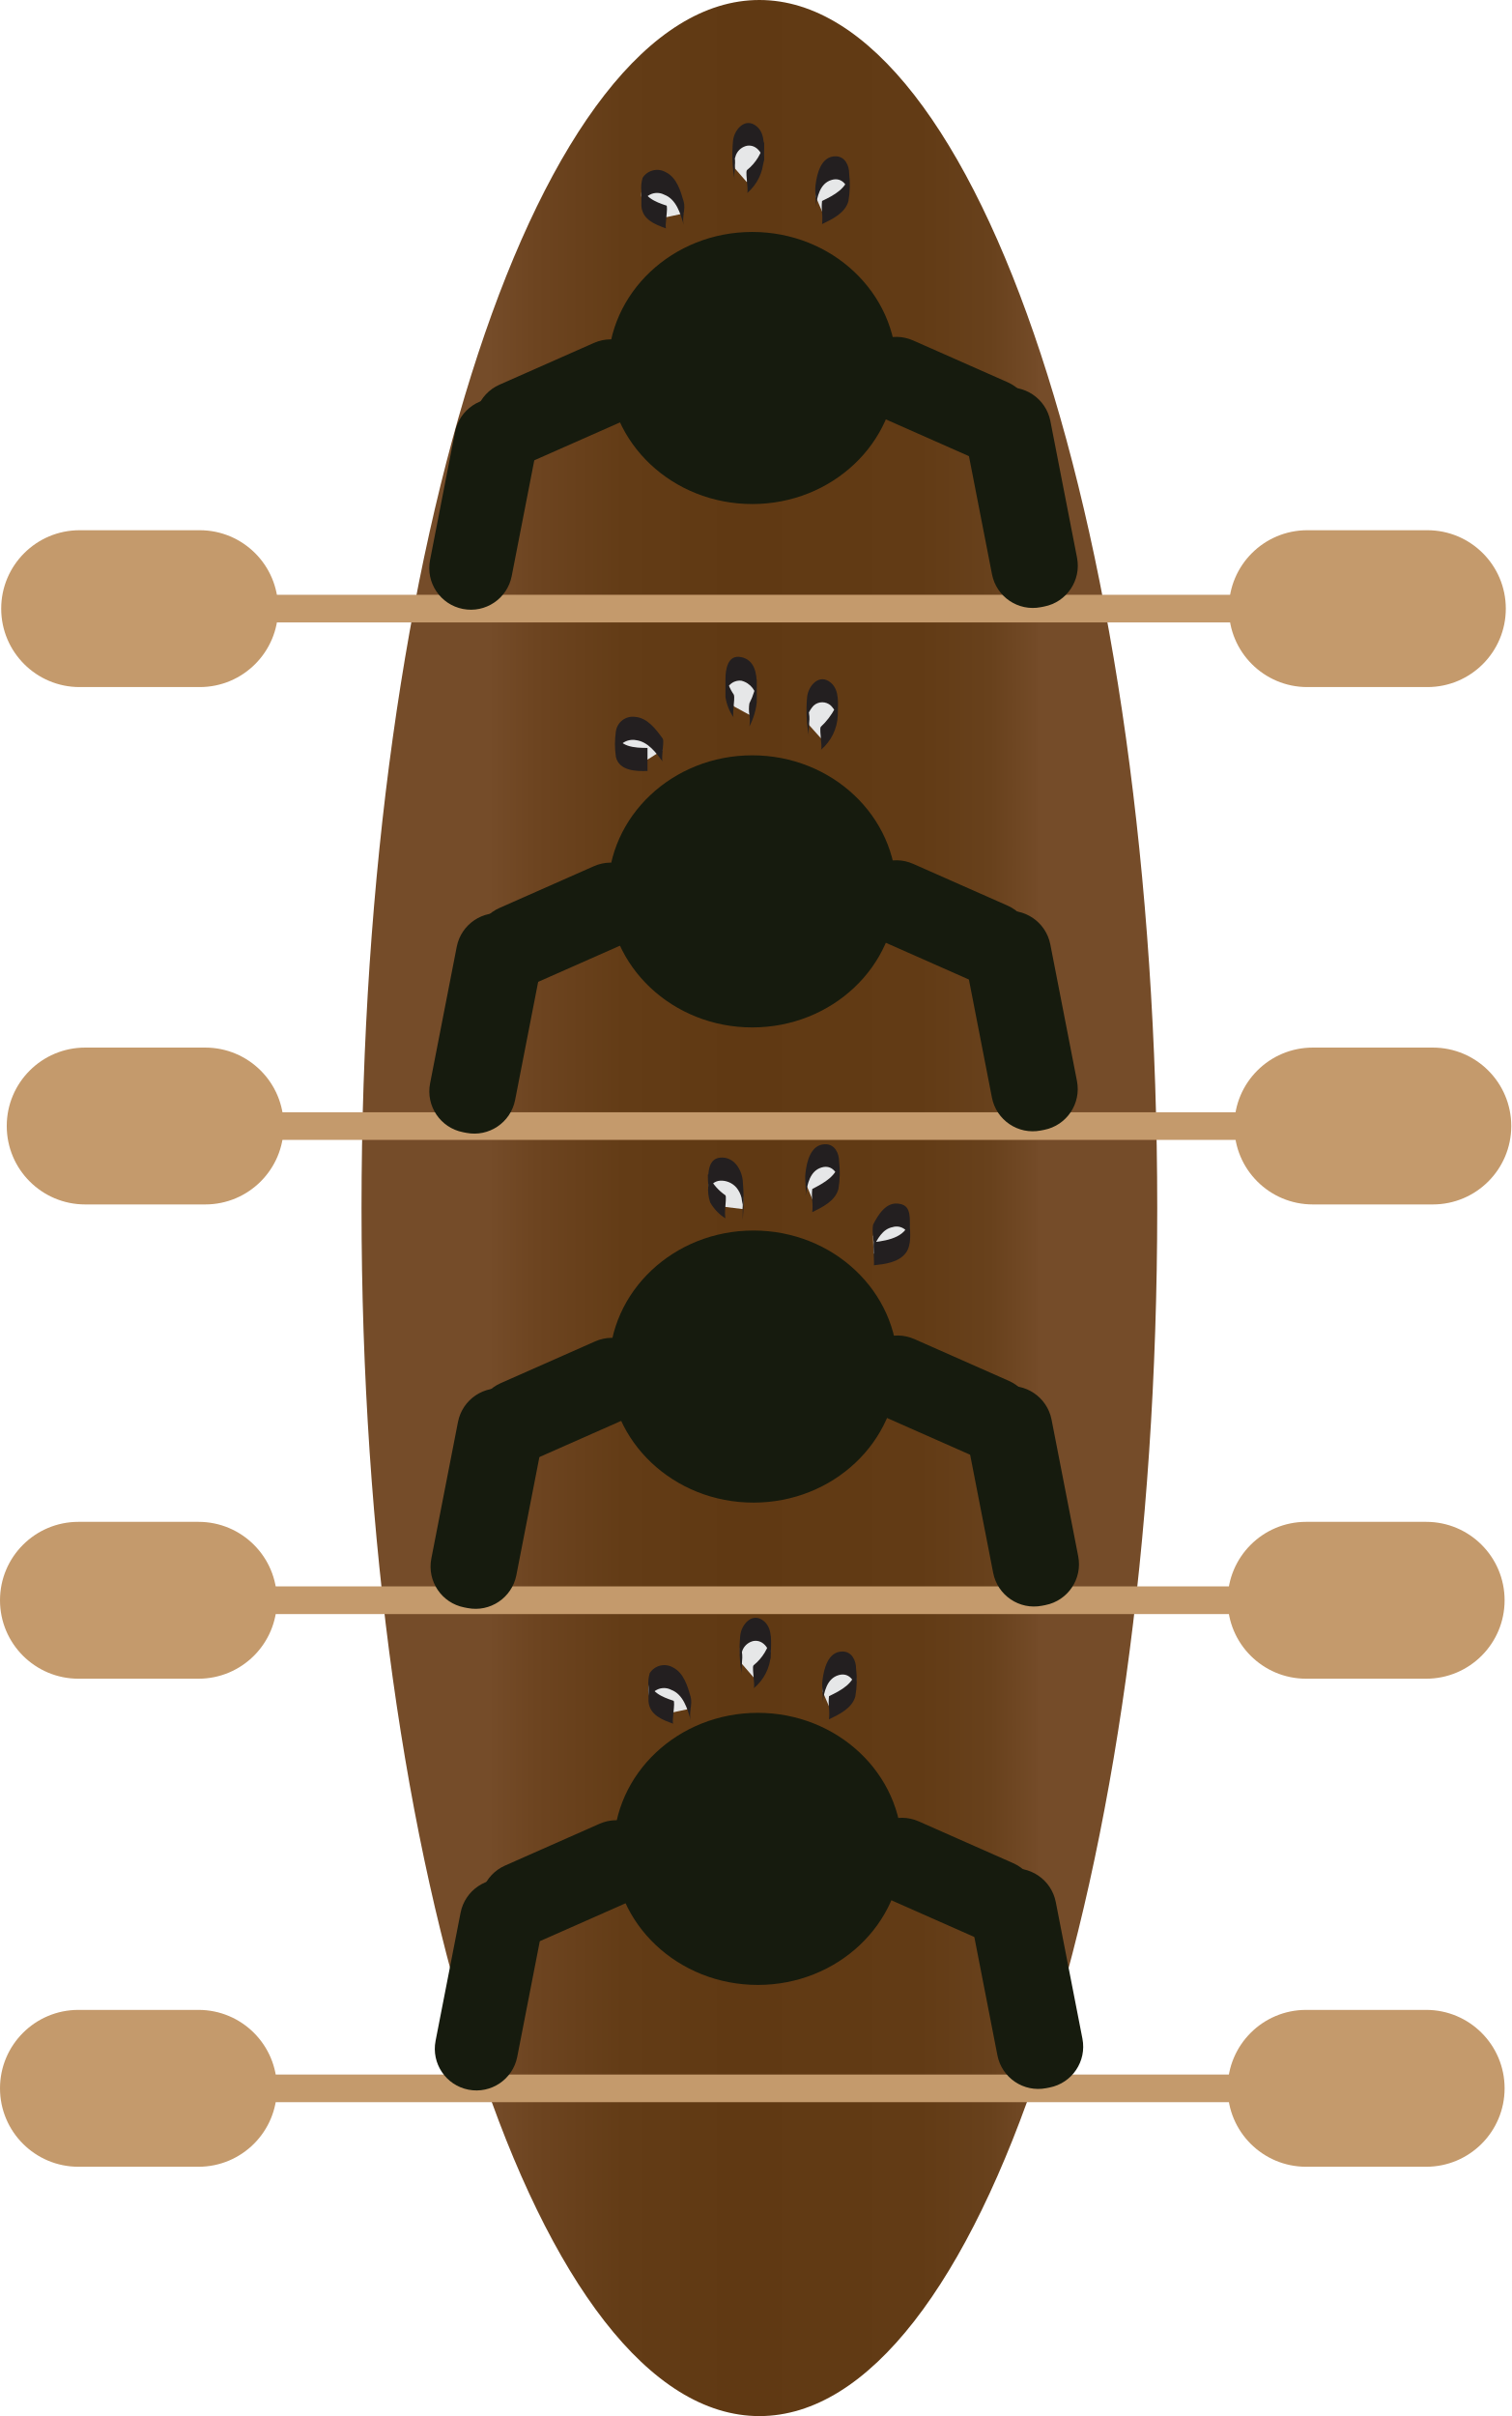
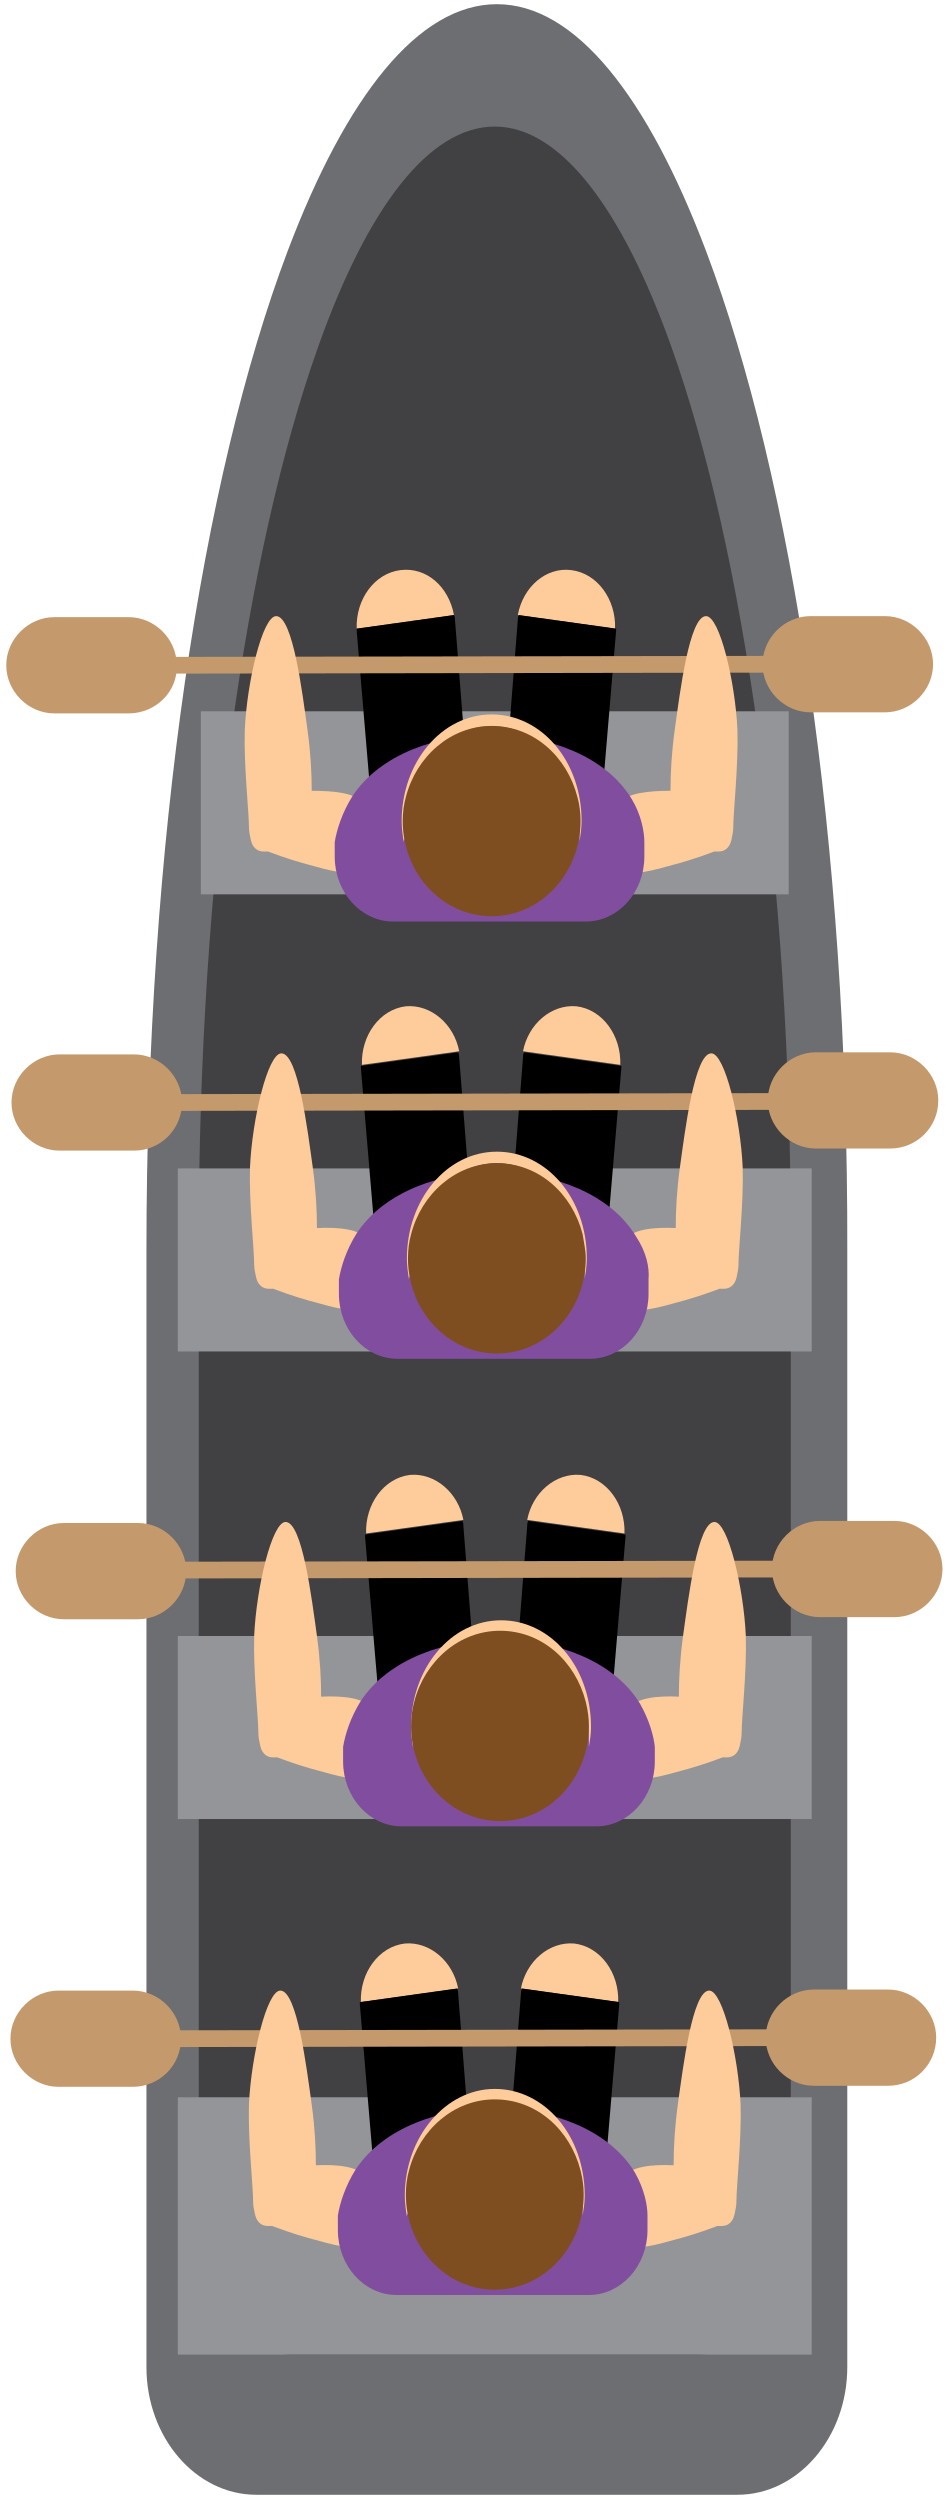
- <svg xmlns="http://www.w3.org/2000/svg" xmlns:xlink="http://www.w3.org/1999/xlink" viewBox="0 0 163.45 261.23">
-   <defs>
-     <style>.cls-1{fill:url(#linear-gradient);}.cls-2{fill:url(#linear-gradient-2);}.cls-3{fill:url(#linear-gradient-3);}.cls-5{fill:#e6e7e8;}.cls-6{fill:#231f20;}.cls-7{fill:#c49a6c;}.cls-8{fill:#161b0e;}</style>
-     <linearGradient id="linear-gradient" x1="470" y1="23.39" x2="470" y2="23.39" gradientUnits="userSpaceOnUse">
-       <stop offset="0.16" stop-color="#754c29" />
-       <stop offset="0.22" stop-color="#6d4420" />
-       <stop offset="0.33" stop-color="#633c16" />
-       <stop offset="0.47" stop-color="#603913" />
-       <stop offset="0.7" stop-color="#623b15" />
-       <stop offset="0.79" stop-color="#68411c" />
-       <stop offset="0.85" stop-color="#744b28" />
-       <stop offset="0.85" stop-color="#754c29" />
-     </linearGradient>
-     <linearGradient id="linear-gradient-2" x1="267" y1="163" x2="267" y2="163" gradientTransform="matrix(-1, -0.07, 0.07, -1, 460.01, 323.71)" xlink:href="#linear-gradient" />
-     <linearGradient id="linear-gradient-3" x1="39.1" y1="130.62" x2="125.16" y2="130.62" xlink:href="#linear-gradient" />
-     <linearGradient id="linear-gradient-4" x1="113.2" y1="150" x2="174.53" y2="150" gradientUnits="userSpaceOnUse">
-       <stop offset="0" stop-color="#27aae1" />
-       <stop offset="0.04" stop-color="#209ed8" />
-       <stop offset="0.15" stop-color="#1286c4" />
-       <stop offset="0.27" stop-color="#0874b6" />
-       <stop offset="0.39" stop-color="#0269ae" />
-       <stop offset="0.54" stop-color="#0066ab" />
-       <stop offset="0.65" stop-color="#006eb1" />
-       <stop offset="0.82" stop-color="#0084c0" />
-       <stop offset="1" stop-color="#00a2d4" />
-     </linearGradient>
-   </defs>
-   <g id="Boat">
-     <path class="cls-1" d="M470,23.39" transform="translate(-62.5 -19.77)" />
-     <circle class="cls-2" cx="204.5" cy="143.23" />
-     <ellipse class="cls-3" cx="82.13" cy="130.62" rx="43.03" ry="130.62" />
-   </g>
-   <g id="Sweat">
-     <path class="cls-5" d="M134.58,43.25a5.48,5.48,0,0,1-2-.94,1.87,1.87,0,0,1-.66-1.95c.39-1.08,2-1.2,2.9-.5a5.51,5.51,0,0,1,1.58,3" transform="translate(-62.5 -19.77)" />
-     <path class="cls-6" d="M134.58,42c-1.22-.4-2.58-.94-2.69-2.42v2.5a1.69,1.69,0,0,1,2.45-1.26c1.31.49,1.76,2.06,2.11,3.27-.22-.76.22-1.73,0-2.5-.33-1.15-.75-2.61-1.92-3.19A1.87,1.87,0,0,0,132,39a3.72,3.72,0,0,0-.13,1.47c0,.52,0,1.06,0,1.58.11,1.46,1.47,2,2.69,2.42-.23-.07.26-2.41,0-2.5Z" transform="translate(-62.5 -19.77)" />
-     <line class="cls-5" x1="72.07" y1="23.48" x2="73.89" y2="22.43" />
-     <path class="cls-5" d="M150.71,41a5.48,5.48,0,0,1,.6-2.08,1.87,1.87,0,0,1,1.81-1c1.13.2,1.51,1.77,1,2.78a5.51,5.51,0,0,1-2.68,2" transform="translate(-62.5 -19.77)" />
-     <path class="cls-6" d="M150.71,42.22c.17-1.15.45-2.63,1.75-3,1.11-.32,1.77.62,1.87,1.61V38.56c-.16,1.57-1.64,2.32-2.92,2.94a5.6,5.6,0,0,0,0,1.25,6.25,6.25,0,0,1,0,1.25c1.1-.53,2.5-1.19,2.85-2.48a10.47,10.47,0,0,0,.08-3c0-.87-.46-1.86-1.48-1.85-1.56,0-2,1.88-2.15,3.07-.12.82.12,1.69,0,2.5Z" transform="translate(-62.5 -19.77)" />
-     <line class="cls-5" x1="88.21" y1="21.2" x2="89.54" y2="22.83" />
-     <path class="cls-5" d="M142,38a5.48,5.48,0,0,1-.13-2.16,1.87,1.87,0,0,1,1.39-1.52c1.13-.18,2,1.17,1.84,2.3a5.51,5.51,0,0,1-1.84,2.83" transform="translate(-62.5 -19.77)" />
-     <path class="cls-6" d="M142,36.72q-.06-.27-.1-.54-.12-.79,0,.87c.12-.13.15-.48.25-.64a1.67,1.67,0,0,1,1.14-.88c1.12-.18,1.81,1,1.86,2V35.07a5.19,5.19,0,0,1-1.86,3.09c-.14.14,0,1.05,0,1.25s.15,1.11,0,1.25A5.06,5.06,0,0,0,145.09,37c0-1.14.25-2.7-.72-3.54-1.24-1.08-2.47.3-2.59,1.55a15.4,15.4,0,0,0,.18,4.26c-.15-.8.15-1.69,0-2.5Z" transform="translate(-62.5 -19.77)" />
-     <line class="cls-5" x1="79.46" y1="18.2" x2="81.26" y2="19.29" />
-     <path class="cls-5" d="M140.94,150.27a5.48,5.48,0,0,1-1.54-1.53,1.87,1.87,0,0,1,0-2.05c.72-.89,2.28-.48,2.9.48a5.51,5.51,0,0,1,.52,3.33" transform="translate(-62.5 -19.77)" />
-     <path class="cls-6" d="M140.94,149a5.53,5.53,0,0,1-1.72-1.93q-.29-1.11-.07,1.42l.06-.2a1.71,1.71,0,0,1,.33-.5,1.39,1.39,0,0,1,.84-.36,2.19,2.19,0,0,1,1.77.75,2.8,2.8,0,0,1,.55,1.1,6.15,6.15,0,0,0,.13.72l0-1.21q0,.25,0,.49c0,.75,0,1.82,0,2.41a24.16,24.16,0,0,0,0-4.31c-.16-1.26-1-2.57-2.44-2.44s-1.3,2-1.29,3.07a4.24,4.24,0,0,0,.21,1.77,4.87,4.87,0,0,0,1.64,1.72,5.37,5.37,0,0,1,0-1.25c0-.18.13-1.14,0-1.25Z" transform="translate(-62.5 -19.77)" />
-     <line class="cls-5" x1="78.44" y1="130.5" x2="80.5" y2="130.11" />
-     <path class="cls-5" d="M156.93,153.41a5.48,5.48,0,0,1,1.25-1.77,1.87,1.87,0,0,1,2-.32c1,.56.85,2.17,0,2.94a5.51,5.51,0,0,1-3.2,1.06" transform="translate(-62.5 -19.77)" />
-     <path class="cls-6" d="M156.93,154.66c.47-.9,1-2,2.12-2.21a1.43,1.43,0,0,1,1.85,1.33v-2.31c-.15,2-2.23,2.42-3.89,2.61-.11,0,.07,2.49,0,2.5,1.19-.13,2.68-.3,3.46-1.34.64-.87.45-2.14.44-3.14s0-2-1.15-2.17c-1.43-.26-2.28,1.2-2.83,2.25a3.75,3.75,0,0,0,0,1.25c0,.3.15,1,0,1.25Z" transform="translate(-62.5 -19.77)" />
-     <line class="cls-5" x1="94.42" y1="133.64" x2="95.15" y2="135.61" />
-     <path class="cls-5" d="M149.64,147.71a5.48,5.48,0,0,1,.59-2.09,1.87,1.87,0,0,1,1.81-1c1.13.2,1.53,1.76,1,2.77a5.51,5.51,0,0,1-2.67,2.07" transform="translate(-62.5 -19.77)" />
-     <path class="cls-6" d="M149.64,149c.17-1.15.44-2.63,1.73-3,1.11-.33,1.78.61,1.88,1.6v-2.27c-.15,1.57-1.63,2.34-2.9,3a5.54,5.54,0,0,0,0,1.25,6.16,6.16,0,0,1,0,1.25c1.1-.53,2.49-1.21,2.83-2.5a10.59,10.59,0,0,0,.07-3c0-.87-.47-1.86-1.5-1.84-1.56,0-2,1.89-2.13,3.09-.12.82.12,1.69,0,2.5Z" transform="translate(-62.5 -19.77)" />
-     <line class="cls-5" x1="87.14" y1="127.94" x2="88.49" y2="129.55" />
-     <path class="cls-5" d="M132.55,101.89a5.48,5.48,0,0,1-2.16-.2,1.87,1.87,0,0,1-1.29-1.6c0-1.14,1.46-1.82,2.55-1.47a5.51,5.51,0,0,1,2.51,2.25" transform="translate(-62.5 -19.77)" />
-     <path class="cls-6" d="M132.55,100.64c-1.37,0-3.26-.07-3.45-1.8v2.5a1.86,1.86,0,0,1,2.19-1.54c1.29.16,2.17,1.36,2.88,2.32-.13-.17,0-1,0-1.25s.15-1,0-1.25c-.73-1-1.65-2.25-3-2.34a1.84,1.84,0,0,0-2.06,1.58,9.55,9.55,0,0,0,0,2.74c.34,1.52,2.19,1.58,3.42,1.53,0,0,0-2.5,0-2.5Z" transform="translate(-62.5 -19.77)" />
-     <line class="cls-5" x1="70.05" y1="82.12" x2="71.39" y2="80.51" />
-     <path class="cls-5" d="M150,98.16a5.48,5.48,0,0,1-.16-2.16,1.87,1.87,0,0,1,1.37-1.53c1.13-.2,2,1.14,1.87,2.27a5.51,5.51,0,0,1-1.8,2.85" transform="translate(-62.5 -19.77)" />
-     <path class="cls-6" d="M150,96.91q-.08-.36-.14-.72-.16,1.7.05.79a3,3,0,0,1,.59-.92,1.39,1.39,0,0,1,1.86,0,3.06,3.06,0,0,1,.59.86q.29,1.06.07-1.14a3.24,3.24,0,0,1-.21.57,7.5,7.5,0,0,1-1.53,2c-.14.14,0,1,0,1.25s.15,1.11,0,1.25a5.13,5.13,0,0,0,1.83-3.73c0-1.15.24-2.69-.75-3.53-1.25-1.07-2.46.34-2.57,1.58a15.17,15.17,0,0,0,.21,4.26c-.16-.8.16-1.7,0-2.5Z" transform="translate(-62.5 -19.77)" />
-     <line class="cls-5" x1="87.51" y1="78.39" x2="89.32" y2="79.45" />
-     <path class="cls-5" d="M141.88,96.15a5.48,5.48,0,0,1-.87-2,1.87,1.87,0,0,1,.77-1.9c1-.56,2.3.39,2.52,1.52a5.51,5.51,0,0,1-.75,3.29" transform="translate(-62.5 -19.77)" />
-     <path class="cls-6" d="M141.88,94.9a5.24,5.24,0,0,1-.89-2.23V95a1.53,1.53,0,0,1,1.69-1.63,2.2,2.2,0,0,1,1.67,2.16V93.2a7.7,7.7,0,0,1-.8,2.62,3.92,3.92,0,0,0,0,1.25,3.93,3.93,0,0,1,0,1.25,7.51,7.51,0,0,0,.8-2.62c0-.62,0-1.26,0-1.88,0-1.21-.22-2.7-1.69-3s-1.7,1.35-1.7,2.42c0,.62,0,1.26,0,1.88a5.21,5.21,0,0,0,.89,2.23c-.13-.22,0-1,0-1.25s.14-1,0-1.25Z" transform="translate(-62.5 -19.77)" />
-     <line class="cls-5" x1="79.37" y1="76.39" x2="81.44" y2="76.78" />
-     <path class="cls-5" d="M135.33,204.91a5.48,5.48,0,0,1-2-.94,1.87,1.87,0,0,1-.66-1.95c.39-1.08,2-1.2,2.9-.5a5.51,5.51,0,0,1,1.58,3" transform="translate(-62.5 -19.77)" />
-     <path class="cls-6" d="M135.33,203.66c-1.22-.4-2.58-.94-2.69-2.42v2.5a1.69,1.69,0,0,1,2.45-1.26c1.31.49,1.76,2.06,2.11,3.27-.22-.76.22-1.73,0-2.5-.33-1.15-.75-2.61-1.92-3.19a1.87,1.87,0,0,0-2.51.62,3.72,3.72,0,0,0-.13,1.47c0,.52,0,1.06,0,1.58.11,1.46,1.47,2,2.69,2.42-.23-.07.26-2.41,0-2.5Z" transform="translate(-62.5 -19.77)" />
-     <line class="cls-5" x1="72.83" y1="185.14" x2="74.64" y2="184.09" />
-     <path class="cls-5" d="M151.46,202.64a5.48,5.48,0,0,1,.6-2.08,1.87,1.87,0,0,1,1.81-1c1.13.2,1.51,1.77,1,2.78a5.51,5.51,0,0,1-2.68,2" transform="translate(-62.5 -19.77)" />
-     <path class="cls-6" d="M151.46,203.89c.17-1.15.45-2.63,1.75-3,1.11-.32,1.77.62,1.87,1.61v-2.27c-.16,1.57-1.64,2.32-2.92,2.94a5.6,5.6,0,0,0,0,1.25,6.25,6.25,0,0,1,0,1.25c1.1-.53,2.5-1.19,2.85-2.48a10.47,10.47,0,0,0,.08-3c0-.87-.46-1.86-1.48-1.85-1.56,0-2,1.88-2.15,3.07-.12.82.12,1.69,0,2.5Z" transform="translate(-62.5 -19.77)" />
-     <line class="cls-5" x1="88.96" y1="182.87" x2="90.29" y2="184.49" />
-     <path class="cls-5" d="M142.71,199.64a5.48,5.48,0,0,1-.13-2.16A1.87,1.87,0,0,1,144,196c1.13-.18,2,1.17,1.84,2.3a5.51,5.51,0,0,1-1.84,2.83" transform="translate(-62.5 -19.77)" />
-     <path class="cls-6" d="M142.71,198.39q-.06-.27-.1-.54-.12-.79,0,.87c.12-.13.15-.48.25-.64a1.67,1.67,0,0,1,1.14-.88c1.12-.18,1.81,1,1.86,2v-2.46a5.19,5.19,0,0,1-1.86,3.09c-.14.14,0,1.05,0,1.25s.15,1.11,0,1.25a5.06,5.06,0,0,0,1.87-3.71c0-1.14.25-2.7-.72-3.54-1.24-1.08-2.47.3-2.59,1.55a15.4,15.4,0,0,0,.18,4.26c-.15-.8.15-1.69,0-2.5Z" transform="translate(-62.5 -19.77)" />
-     <line class="cls-5" x1="80.21" y1="179.87" x2="82.01" y2="180.95" />
-   </g>
-   <g id="Oars">
-     <rect class="cls-7" x="26.13" y="64.31" width="112.18" height="2.99" rx="1.49" ry="1.49" />
-     <rect class="cls-7" x="132.91" y="57.33" width="29.95" height="16.96" rx="8.48" ry="8.48" />
-     <rect class="cls-7" x="0.13" y="57.33" width="29.95" height="16.96" rx="8.48" ry="8.48" />
-     <rect class="cls-7" x="26.72" y="120.26" width="112.18" height="2.99" rx="1.49" ry="1.49" />
-     <rect class="cls-7" x="133.5" y="113.27" width="29.95" height="16.96" rx="8.48" ry="8.48" />
-     <rect class="cls-7" x="0.73" y="113.27" width="29.95" height="16.96" rx="8.48" ry="8.48" />
-     <rect class="cls-7" x="25.99" y="171.53" width="112.18" height="2.99" rx="1.49" ry="1.49" />
-     <rect class="cls-7" x="132.78" y="164.55" width="29.95" height="16.96" rx="8.48" ry="8.48" />
-     <rect class="cls-7" y="164.55" width="29.95" height="16.96" rx="8.48" ry="8.48" />
-     <rect class="cls-7" x="25.99" y="224.31" width="112.18" height="2.99" rx="1.49" ry="1.49" />
-     <rect class="cls-7" x="132.78" y="217.32" width="29.95" height="16.96" rx="8.48" ry="8.48" />
-     <rect class="cls-7" y="217.32" width="29.95" height="16.96" rx="8.48" ry="8.48" />
-   </g>
-   <g id="Kidlings">
-     <ellipse class="cls-8" cx="81.36" cy="39.79" rx="15.6" ry="14.71" />
-     <rect class="cls-8" x="113.37" y="58.73" width="20.17" height="9" rx="4.5" ry="4.5" transform="translate(-77.53 35.54) rotate(-23.85)" />
-     <rect class="cls-8" x="103.24" y="69.77" width="23.11" height="9" rx="4.5" ry="4.5" transform="translate(-42.6 152.95) rotate(-78.96)" />
-     <rect class="cls-8" x="154.46" y="58.47" width="20.17" height="9" rx="4.5" ry="4.5" transform="translate(227.08 167.31) rotate(-156.15)" />
-     <rect class="cls-8" x="160.91" y="68.9" width="24.05" height="9.37" rx="4.5" ry="4.5" transform="translate(71.34 237.64) rotate(-101.04)" />
-     <ellipse class="cls-8" cx="81.49" cy="147.76" rx="15.6" ry="14.71" />
-     <rect class="cls-8" x="113.5" y="166.69" width="20.17" height="9" rx="4.5" ry="4.5" transform="translate(-121.17 44.81) rotate(-23.85)" />
-     <rect class="cls-8" x="103.17" y="177.13" width="24.05" height="9.37" rx="4.5" ry="4.5" transform="translate(-147.82 240.28) rotate(-78.96)" />
-     <rect class="cls-8" x="154.59" y="166.43" width="20.17" height="9" rx="4.5" ry="4.5" transform="translate(183.68 374.08) rotate(-156.15)" />
-     <rect class="cls-8" x="161.04" y="176.86" width="24.05" height="9.37" rx="4.5" ry="4.5" transform="translate(-34.47 366.41) rotate(-101.04)" />
-     <ellipse class="cls-8" cx="81.96" cy="199.91" rx="15.6" ry="14.71" />
-     <rect class="cls-8" x="113.96" y="218.85" width="20.17" height="9" rx="4.5" ry="4.5" transform="translate(-142.21 49.45) rotate(-23.85)" />
-     <rect class="cls-8" x="103.83" y="229.89" width="23.11" height="9" rx="4.5" ry="4.5" transform="translate(-199.27 282.97) rotate(-78.96)" />
-     <rect class="cls-8" x="155.05" y="218.58" width="20.17" height="9" rx="4.5" ry="4.5" transform="translate(163.48 474.11) rotate(-156.15)" />
-     <rect class="cls-8" x="161.5" y="229.01" width="24.05" height="9.37" rx="4.5" ry="4.5" transform="translate(-85.11 429.01) rotate(-101.04)" />
-     <ellipse class="cls-8" cx="81.36" cy="96.38" rx="15.6" ry="14.71" />
-     <rect class="cls-8" x="113.37" y="115.31" width="20.17" height="9" rx="4.5" ry="4.5" transform="translate(-100.41 40.37) rotate(-23.85)" />
-     <rect class="cls-8" x="103.04" y="125.75" width="24.05" height="9.37" rx="4.5" ry="4.5" transform="translate(-97.5 198.61) rotate(-78.96)" />
-     <rect class="cls-8" x="154.46" y="115.05" width="20.17" height="9" rx="4.5" ry="4.5" transform="translate(204.2 275.65) rotate(-156.15)" />
-     <rect class="cls-8" x="160.91" y="125.48" width="24.05" height="9.37" rx="4.5" ry="4.5" transform="translate(15.8 305.06) rotate(-101.04)" />
+ <svg xmlns="http://www.w3.org/2000/svg" width="91px" height="239px" viewBox="0 0 91 239" version="1.1">
+   <defs />
+   <g id="Page-1" stroke="none" stroke-width="1" fill="none" fill-rule="evenodd">
+     <g id="canoetop">
+       <g id="anotherbootah_x3F_" transform="translate(14, 0)">
+         <path d="M53.5,24 C47.9,9.2 41,0.4 33.5,0.4 C26,0.4 19.1,9.2 13.5,24 C5.3,45.7 0,80.4 0,119.5 L0,226.3 C0,233 4.7,238.5 10.5,238.5 L33.5,238.5 L56.5,238.5 C62.3,238.5 67,233 67,226.3 L67,119.5 C67.1,80.4 61.7,45.7 53.5,24 L53.5,24 Z" id="Shape" fill="#6D6E71" />
+         <path d="M50.2,33.2 C45.5,20 39.6,12.1 33.3,12.1 C27,12.1 21.1,19.9 16.4,33.2 C9.5,52.6 5,83.7 5,118.6 L5,214.2 C5,220.2 9,225.1 13.9,225.1 L33.3,225.1 L52.7,225.1 C57.6,225.1 61.6,220.2 61.6,214.2 L61.6,118.6 C61.6,83.7 57.1,52.6 50.2,33.2 L50.2,33.2 Z" id="Shape" fill="#414042" />
+         <rect id="Rectangle-path" fill="#939598" x="5.2" y="68" width="56.2" height="17.5" />
+         <rect id="Rectangle-path" fill="#939598" x="3" y="200.5" width="60.6" height="24.6" />
+         <rect id="Rectangle-path" fill="#939598" x="3" y="111.7" width="60.6" height="17.5" />
+         <rect id="Rectangle-path" fill="#939598" x="3" y="156.4" width="60.6" height="17.5" />
+       </g>
+       <g id="why_do_we_have_legs." transform="translate(34, 54)">
+         <path d="M20.6,0.5 C23.1,0.8 24.9,3.3 24.8,6.1 L15.5,4.8 C16,2.1 18.2,0.2 20.6,0.5 L20.6,0.5 Z" id="Shape" fill="#FDCC9A" />
+         <path d="M15.5,5.3 C15.5,5.1 15.5,5 15.6,4.8 L24.9,6.1 L24.9,6.3 L23.6,21.7 C23.3,24.6 21,26.8 18.5,26.5 C15.9,26.2 14,23.6 14.3,20.6 L15.5,5.3 L15.5,5.3 Z" id="Shape" fill="#000000" />
+         <path d="M4.3,0.5 C1.8,0.8 -9.76996262e-15,3.3 0.1,6.1 L9.4,4.8 C8.9,2.1 6.8,0.2 4.3,0.5 L4.3,0.5 Z" id="Shape" fill="#FDCC9A" />
+         <path d="M9.5,5.3 C9.5,5.1 9.5,5 9.4,4.8 L0.1,6.1 L0.1,6.3 L1.4,21.7 C1.7,24.6 4,26.8 6.5,26.5 C9.1,26.2 11,23.6 10.7,20.6 L9.5,5.3 L9.5,5.3 Z" id="Shape" fill="#000000" />
+         <path d="M21.1,42.2 C23.6,42.5 25.4,45 25.3,47.8 L16,46.5 C16.5,43.9 18.7,42 21.1,42.2 L21.1,42.2 Z" id="Shape" fill="#FDCC9A" />
+         <path d="M16,47.1 C16,46.9 16,46.8 16.1,46.6 L25.4,47.9 L25.4,48.1 L24.1,63.5 C23.8,66.4 21.5,68.6 19,68.3 C16.4,68 14.5,65.4 14.8,62.4 L16,47.1 L16,47.1 Z" id="Shape" fill="#000000" />
+         <path d="M4.8,42.2 C2.3,42.5 0.5,45 0.6,47.8 L9.9,46.5 C9.4,43.9 7.2,42 4.8,42.2 L4.8,42.2 Z" id="Shape" fill="#FDCC9A" />
+         <path d="M9.9,47.1 C9.9,46.9 9.9,46.8 9.8,46.6 L0.5,47.9 L0.5,48.1 L1.8,63.5 C2.1,66.4 4.4,68.6 6.9,68.3 C9.5,68 11.4,65.4 11.1,62.4 L9.9,47.1 L9.9,47.1 Z" id="Shape" fill="#000000" />
+         <path d="M21.5,87 C24,87.3 25.8,89.8 25.7,92.6 L16.4,91.3 C16.9,88.7 19.1,86.8 21.5,87 L21.5,87 Z" id="Shape" fill="#FDCC9A" />
+         <path d="M16.4,91.9 C16.4,91.7 16.4,91.6 16.5,91.4 L25.8,92.7 L25.8,92.9 L24.5,108.3 C24.2,111.2 21.9,113.4 19.4,113.1 C16.8,112.8 14.9,110.2 15.2,107.2 L16.4,91.9 L16.4,91.9 Z" id="Shape" fill="#000000" />
+         <path d="M5.2,87 C2.7,87.3 0.9,89.8 1,92.6 L10.3,91.3 C9.8,88.7 7.6,86.8 5.2,87 L5.2,87 Z" id="Shape" fill="#FDCC9A" />
+         <path d="M10.3,91.9 C10.3,91.7 10.3,91.6 10.2,91.4 L0.9,92.7 L0.9,92.9 L2.2,108.3 C2.5,111.2 4.8,113.4 7.3,113.1 C9.9,112.8 11.8,110.2 11.5,107.2 L10.3,91.9 L10.3,91.9 Z" id="Shape" fill="#000000" />
+         <path d="M20.9,131.8 C23.4,132.1 25.2,134.6 25.1,137.4 L15.8,136.1 C16.3,133.5 18.5,131.6 20.9,131.8 L20.9,131.8 Z" id="Shape" fill="#FDCC9A" />
+         <path d="M15.8,136.6 C15.8,136.4 15.8,136.3 15.9,136.1 L25.2,137.4 L25.2,137.6 L23.9,153 C23.6,155.9 21.3,158.1 18.8,157.8 C16.2,157.5 14.3,154.9 14.6,151.9 L15.8,136.6 L15.8,136.6 Z" id="Shape" fill="#000000" />
+         <path d="M4.7,131.8 C2.2,132.1 0.4,134.6 0.5,137.4 L9.8,136.1 C9.3,133.5 7.1,131.6 4.7,131.8 L4.7,131.8 Z" id="Shape" fill="#FDCC9A" />
+         <path d="M9.8,136.6 C9.8,136.4 9.8,136.3 9.7,136.1 L0.4,137.4 L0.4,137.6 L1.7,153 C2,155.9 4.3,158.1 6.8,157.8 C9.4,157.5 11.3,154.9 11,151.9 L9.8,136.6 L9.8,136.6 Z" id="Shape" fill="#000000" />
+       </g>
+       <g id="oooarss" transform="translate(0, 58)" fill="#C49A6C">
+         <g id="Group">
+           <path d="M75,6.3 L15.6,6.4 C15.2,6.4 14.8,6 14.8,5.6 L14.8,5.6 C14.8,5.2 15.2,4.8 15.6,4.8 L75,4.7 C75.4,4.7 75.8,5.1 75.8,5.5 L75.8,5.5 C75.8,5.9 75.5,6.3 75,6.3 L75,6.3 Z" id="Shape" />
+           <path d="M84.6,10.1 L77.5,10.1 C75,10.1 72.9,8 72.9,5.5 L72.9,5.5 C72.9,3 75,0.9 77.5,0.9 L84.6,0.9 C87.1,0.9 89.2,3 89.2,5.5 L89.2,5.5 C89.2,8 87.1,10.1 84.6,10.1 L84.6,10.1 Z" id="Shape" />
+           <path d="M12.3,10.2 L5.2,10.2 C2.7,10.2 0.6,8.1 0.6,5.6 L0.6,5.6 C0.6,3.1 2.7,1 5.2,1 L12.3,1 C14.8,1 16.9,3.1 16.9,5.6 L16.9,5.6 C17,8.1 14.9,10.2 12.3,10.2 L12.3,10.2 Z" id="Shape" />
+         </g>
+         <g id="Group" transform="translate(1, 42)">
+           <path d="M74.5,6.1 L15.1,6.2 C14.7,6.2 14.3,5.8 14.3,5.4 L14.3,5.4 C14.3,5 14.7,4.6 15.1,4.6 L74.5,4.5 C74.9,4.5 75.3,4.9 75.3,5.3 L75.3,5.3 C75.3,5.7 75,6.1 74.5,6.1 L74.5,6.1 Z" id="Shape" />
+           <path d="M84.1,9.8 L77,9.8 C74.5,9.8 72.4,7.7 72.4,5.2 L72.4,5.2 C72.4,2.7 74.5,0.6 77,0.6 L84.1,0.6 C86.6,0.6 88.7,2.7 88.7,5.2 L88.7,5.2 C88.7,7.8 86.6,9.8 84.1,9.8 L84.1,9.8 Z" id="Shape" />
+           <path d="M11.8,10 L4.7,10 C2.2,10 0.1,7.9 0.1,5.4 L0.1,5.4 C0.1,2.9 2.2,0.8 4.7,0.8 L11.8,0.8 C14.3,0.8 16.4,2.9 16.4,5.4 L16.4,5.4 C16.4,7.9 14.4,10 11.8,10 L11.8,10 Z" id="Shape" />
+         </g>
+         <g id="Group" transform="translate(1, 87)">
+           <path d="M74.9,5.8 L15.5,5.9 C15.1,5.9 14.7,5.5 14.7,5.1 L14.7,5.1 C14.7,4.7 15.1,4.3 15.5,4.3 L74.9,4.2 C75.3,4.2 75.7,4.6 75.7,5 L75.7,5 C75.7,5.5 75.3,5.8 74.9,5.8 L74.9,5.8 Z" id="Shape" />
+           <path d="M84.5,9.6 L77.4,9.6 C74.9,9.6 72.8,7.5 72.8,5 L72.8,5 C72.8,2.5 74.9,0.4 77.4,0.4 L84.5,0.4 C87,0.4 89.1,2.5 89.1,5 L89.1,5 C89.1,7.5 87,9.6 84.5,9.6 L84.5,9.6 Z" id="Shape" />
+           <path d="M12.2,9.8 L5.1,9.8 C2.6,9.8 0.5,7.7 0.5,5.2 L0.5,5.2 C0.5,2.7 2.6,0.6 5.1,0.6 L12.2,0.6 C14.7,0.6 16.8,2.7 16.8,5.2 L16.8,5.2 C16.8,7.7 14.7,9.8 12.2,9.8 L12.2,9.8 Z" id="Shape" />
+         </g>
+         <g id="Group" transform="translate(1, 132)">
+           <path d="M74.4,5.6 L15,5.7 C14.6,5.7 14.2,5.3 14.2,4.9 L14.2,4.9 C14.2,4.5 14.6,4.1 15,4.1 L74.4,4 C74.8,4 75.2,4.4 75.2,4.8 L75.2,4.8 C75.2,5.3 74.8,5.6 74.4,5.6 L74.4,5.6 Z" id="Shape" />
+           <path d="M83.9,9.4 L76.8,9.4 C74.3,9.4 72.2,7.3 72.2,4.8 L72.2,4.8 C72.2,2.3 74.3,0.2 76.8,0.2 L83.9,0.2 C86.4,0.2 88.5,2.3 88.5,4.8 L88.5,4.8 C88.5,7.3 86.5,9.4 83.9,9.4 L83.9,9.4 Z" id="Shape" />
+           <path d="M11.7,9.5 L4.6,9.5 C2.1,9.5 1.42108547e-14,7.4 1.42108547e-14,4.9 L1.42108547e-14,4.9 C1.42108547e-14,2.4 2.1,0.3 4.6,0.3 L11.7,0.3 C14.2,0.3 16.3,2.4 16.3,4.9 L16.3,4.9 C16.3,7.5 14.2,9.5 11.7,9.5 L11.7,9.5 Z" id="Shape" />
+         </g>
+       </g>
+       <g id="peeps_1_" transform="translate(23, 58)">
+         <g id="Group">
+           <path d="M41.1,17.6 C41.1,15.9 41.2,14 41.5,11.8 C42,8.2 42.9,0.9 44.5,0.9 C45.8,0.9 47.3,7.2 47.5,11.8 C47.6,15.2 47.1,19.6 47.1,21.1 C47.1,21.1 47.1,21.5 47,21.9 C46.9,22.5 46.8,22.8 46.5,23.1 C46.1,23.5 45.5,23.4 45.3,23.4 C44.5,23.7 43.4,24.1 42,24.5 C39.1,25.3 37.5,25.8 36.8,25 C36.1,24.2 37.3,23 36.7,20.5 C36.5,19.5 36.2,19.2 36.3,18.8 C36.8,17.8 39.1,17.6 41.1,17.6 L41.1,17.6 Z" id="Shape" fill="#FDCC9A" />
+           <path d="M6.8,17.6 C6.8,15.9 6.7,14 6.4,11.8 C5.9,8.2 5,0.9 3.4,0.9 C2.1,0.9 0.6,7.2 0.4,11.8 C0.3,15.2 0.8,19.6 0.8,21.1 C0.8,21.1 0.8,21.5 0.9,21.9 C1,22.5 1.1,22.8 1.4,23.1 C1.8,23.5 2.4,23.4 2.6,23.4 C3.4,23.7 4.5,24.1 5.9,24.5 C8.8,25.3 10.4,25.8 11.1,25 C11.8,24.2 10.6,23 11.2,20.5 C11.4,19.5 11.7,19.2 11.6,18.8 C11.1,17.8 8.9,17.6 6.8,17.6 L6.8,17.6 Z" id="Shape" fill="#FDCC9A" />
+           <path d="M37.4,18.4 C32.6,10.4 16,10.1 10.7,18.1 C9.7,19.7 9.2,21.3 9,22.5 L9,23.9 C9,27.3 11.5,30.1 14.6,30.1 L33,30.1 C36.1,30.1 38.6,27.3 38.6,23.9 L38.6,22.5 C38.6,21.5 38.3,19.9 37.4,18.4 L37.4,18.4 Z" id="Shape" fill="#814E9F" />
+           <g transform="translate(15, 10)" id="Shape">
+             <path d="M9,1.4 C13.6,1.4 17.4,6.1 17.4,11.9 L17.4,12.4 C17.5,11.8 17.6,11.2 17.6,10.5 C17.6,4.8 13.8,0.3 9,0.3 C4.2,0.3 0.4,4.9 0.4,10.5 C0.4,11.2 0.5,11.9 0.6,12.5 C0.6,12.4 0.6,12.3 0.7,12.2 L0.7,11.8 C0.6,6.1 4.4,1.4 9,1.4 L9,1.4 Z" fill="#FDCC9A" />
+             <path d="M17.2,8.2 C16.2,4.3 13,1.4 9,1.4 C5.1,1.4 1.8,4.3 0.8,8.2 C0.6,8.9 0.5,9.7 0.5,10.5 C0.5,15.5 4.3,19.6 9,19.6 C13.7,19.6 17.5,15.5 17.5,10.5 C17.5,9.7 17.4,8.9 17.2,8.2 L17.2,8.2 Z" fill="#7F4E20" />
+           </g>
+         </g>
+         <g id="Group" transform="translate(0, 42)">
+           <path d="M41.6,17.4 C41.6,15.7 41.7,13.8 42,11.6 C42.5,8 43.4,0.7 45,0.7 C46.3,0.7 47.8,7 48,11.6 C48.1,15 47.6,19.4 47.6,20.9 C47.6,20.9 47.6,21.3 47.5,21.7 C47.4,22.3 47.3,22.6 47,22.9 C46.6,23.3 46,23.2 45.8,23.2 C45,23.5 43.9,23.9 42.5,24.3 C39.6,25.1 38,25.6 37.3,24.8 C36.6,24 37.8,22.8 37.2,20.3 C37,19.3 36.7,19 36.8,18.6 C37.3,17.5 39.6,17.3 41.6,17.4 L41.6,17.4 Z" id="Shape" fill="#FDCC9A" />
+           <path d="M7.3,17.4 C7.3,15.7 7.2,13.8 6.9,11.6 C6.4,8 5.5,0.7 3.9,0.7 C2.6,0.7 1.1,7 0.9,11.6 C0.8,15 1.3,19.4 1.3,20.9 C1.3,20.9 1.3,21.3 1.4,21.7 C1.5,22.3 1.6,22.6 1.9,22.9 C2.3,23.3 2.9,23.2 3.1,23.2 C3.9,23.5 5,23.9 6.4,24.3 C9.3,25.1 10.9,25.6 11.6,24.8 C12.3,24 11.1,22.8 11.7,20.3 C11.9,19.3 12.2,19 12.1,18.6 C11.6,17.5 9.4,17.3 7.3,17.4 L7.3,17.4 Z" id="Shape" fill="#FDCC9A" />
+           <path d="M37.8,18.2 C33,10.2 16.4,9.9 11.1,17.9 C10.1,19.5 9.6,21.1 9.4,22.3 L9.4,23.7 C9.4,27.1 11.9,29.9 15,29.9 L33.4,29.9 C36.5,29.9 39,27.1 39,23.7 L39,22.3 C39.1,21.2 38.8,19.7 37.8,18.2 L37.8,18.2 Z" id="Shape" fill="#814E9F" />
+           <g transform="translate(15, 10)" id="Shape">
+             <path d="M9.5,1.2 C14.1,1.2 17.9,5.9 17.9,11.7 L17.9,12.2 C18,11.6 18.1,11 18.1,10.3 C18.1,4.6 14.3,0.1 9.5,0.1 C4.7,0.1 0.9,4.7 0.9,10.3 C0.9,11 1,11.7 1.1,12.3 C1.1,12.2 1.1,12.1 1.2,12 L1.2,11.6 C1.1,5.9 4.9,1.2 9.5,1.2 L9.5,1.2 Z" fill="#FDCC9A" />
+             <path d="M17.7,8 C16.7,4.1 13.5,1.2 9.5,1.2 C5.6,1.2 2.3,4.1 1.3,8 C1.1,8.7 1,9.5 1,10.3 C1,15.3 4.8,19.4 9.5,19.4 C14.2,19.4 18,15.3 18,10.3 C18,9.5 17.8,8.7 17.7,8 L17.7,8 Z" fill="#7F4E20" />
+           </g>
+         </g>
+         <g id="Group" transform="translate(1, 87)">
+           <path d="M40.9,17.2 C40.9,15.5 41,13.6 41.3,11.4 C41.8,7.8 42.7,0.5 44.3,0.5 C45.6,0.5 47.1,6.8 47.3,11.4 C47.4,14.8 46.9,19.2 46.9,20.7 C46.9,20.7 46.9,21.1 46.8,21.5 C46.7,22.1 46.6,22.4 46.3,22.7 C45.9,23.1 45.3,23 45.1,23 C44.3,23.3 43.2,23.7 41.8,24.1 C38.9,24.9 37.3,25.4 36.6,24.6 C35.9,23.8 37.1,22.6 36.5,20.1 C36.3,19.1 36,18.8 36.1,18.4 C36.7,17.3 38.9,17.1 40.9,17.2 L40.9,17.2 Z" id="Shape" fill="#FDCC9A" />
+           <path d="M6.7,17.2 C6.7,15.5 6.6,13.6 6.3,11.4 C5.8,7.8 4.9,0.5 3.3,0.5 C2,0.5 0.5,6.8 0.3,11.4 C0.2,14.8 0.7,19.2 0.7,20.7 C0.7,20.7 0.7,21.1 0.8,21.5 C0.9,22.1 1,22.4 1.3,22.7 C1.7,23.1 2.3,23 2.5,23 C3.3,23.3 4.4,23.7 5.8,24.1 C8.7,24.9 10.3,25.4 11,24.6 C11.7,23.8 10.5,22.6 11.1,20.1 C11.3,19.1 11.6,18.8 11.5,18.4 C11,17.3 8.7,17.1 6.7,17.2 L6.7,17.2 Z" id="Shape" fill="#FDCC9A" />
+           <path d="M37.2,17.9 C32.4,9.9 15.8,9.6 10.5,17.6 C9.5,19.2 9,20.8 8.8,22 L8.8,23.4 C8.8,26.8 11.3,29.6 14.4,29.6 L33,29.6 C36.1,29.6 38.6,26.8 38.6,23.4 L38.6,22 C38.5,21 38.1,19.5 37.2,17.9 L37.2,17.9 Z" id="Shape" fill="#814E9F" />
+           <g transform="translate(15, 9)" id="Shape">
+             <path d="M8.9,2 C13.5,2 17.3,6.7 17.3,12.5 L17.3,13 C17.4,12.4 17.5,11.8 17.5,11.1 C17.5,5.4 13.7,0.9 8.9,0.9 C4.1,0.9 0.3,5.5 0.3,11.1 C0.3,11.8 0.4,12.5 0.5,13.1 C0.5,13 0.5,12.9 0.6,12.8 L0.6,12.4 C0.5,6.7 4.2,2 8.9,2 L8.9,2 Z" fill="#FDCC9A" />
+             <path d="M17,8.7 C16,4.8 12.8,1.9 8.8,1.9 C4.9,1.9 1.6,4.8 0.6,8.7 C0.4,9.4 0.3,10.2 0.3,11 C0.3,16 4.1,20.1 8.8,20.1 C13.5,20.1 17.3,16 17.3,11 C17.3,10.3 17.2,9.5 17,8.7 L17,8.7 Z" fill="#7F4E20" />
+           </g>
+         </g>
+         <g id="Group" transform="translate(0, 132)">
+           <path d="M41.4,17 C41.4,15.3 41.5,13.4 41.8,11.2 C42.3,7.6 43.2,0.3 44.8,0.3 C46.1,0.3 47.6,6.6 47.8,11.2 C47.9,14.6 47.4,19 47.4,20.5 C47.4,20.5 47.4,20.9 47.3,21.3 C47.2,21.9 47.1,22.2 46.8,22.5 C46.4,22.9 45.8,22.8 45.6,22.8 C44.8,23.1 43.7,23.5 42.3,23.9 C39.4,24.7 37.8,25.2 37.1,24.4 C36.4,23.6 37.6,22.4 37,19.9 C36.8,18.9 36.5,18.6 36.6,18.2 C37.2,17.1 39.4,16.9 41.4,17 L41.4,17 Z" id="Shape" fill="#FDCC9A" />
+           <path d="M7.2,17 C7.2,15.3 7.1,13.4 6.8,11.2 C6.3,7.6 5.4,0.3 3.8,0.3 C2.5,0.3 1,6.6 0.8,11.2 C0.7,14.6 1.2,19 1.2,20.5 C1.2,20.5 1.2,20.9 1.3,21.3 C1.4,21.9 1.5,22.2 1.8,22.5 C2.2,22.9 2.8,22.8 3,22.8 C3.8,23.1 4.9,23.5 6.3,23.9 C9.2,24.7 10.8,25.2 11.5,24.4 C12.2,23.6 11,22.4 11.6,19.9 C11.8,18.9 12.1,18.6 12,18.2 C11.4,17.1 9.2,16.9 7.2,17 L7.2,17 Z" id="Shape" fill="#FDCC9A" />
+           <path d="M37.7,17.7 C32.9,9.7 16.3,9.4 11,17.4 C10,19 9.5,20.6 9.3,21.8 L9.3,23.2 C9.3,26.6 11.8,29.4 14.9,29.4 L33.3,29.4 C36.4,29.4 38.9,26.6 38.9,23.2 L38.9,21.8 C38.9,20.8 38.6,19.3 37.7,17.7 L37.7,17.7 Z" id="Shape" fill="#814E9F" />
+           <g transform="translate(15, 9)" id="Shape">
+             <path d="M9.3,1.8 C13.9,1.8 17.7,6.5 17.7,12.3 L17.7,12.8 C17.8,12.2 17.9,11.6 17.9,10.9 C17.9,5.2 14.1,0.7 9.3,0.7 C4.6,0.7 0.7,5.3 0.7,10.9 C0.7,11.6 0.8,12.3 0.9,12.9 C0.9,12.8 0.9,12.7 1,12.6 L1,12.2 C0.9,6.5 4.7,1.8 9.3,1.8 L9.3,1.8 Z" fill="#FDCC9A" />
+             <path d="M17.5,8.5 C16.5,4.6 13.3,1.7 9.3,1.7 C5.4,1.7 2.1,4.6 1.1,8.5 C0.9,9.2 0.8,10 0.8,10.8 C0.8,15.8 4.6,19.9 9.3,19.9 C14,19.9 17.8,15.8 17.8,10.8 C17.8,10 17.7,9.3 17.5,8.5 L17.5,8.5 Z" fill="#7F4E20" />
+           </g>
+         </g>
+       </g>
+     </g>
  </g>
</svg>
